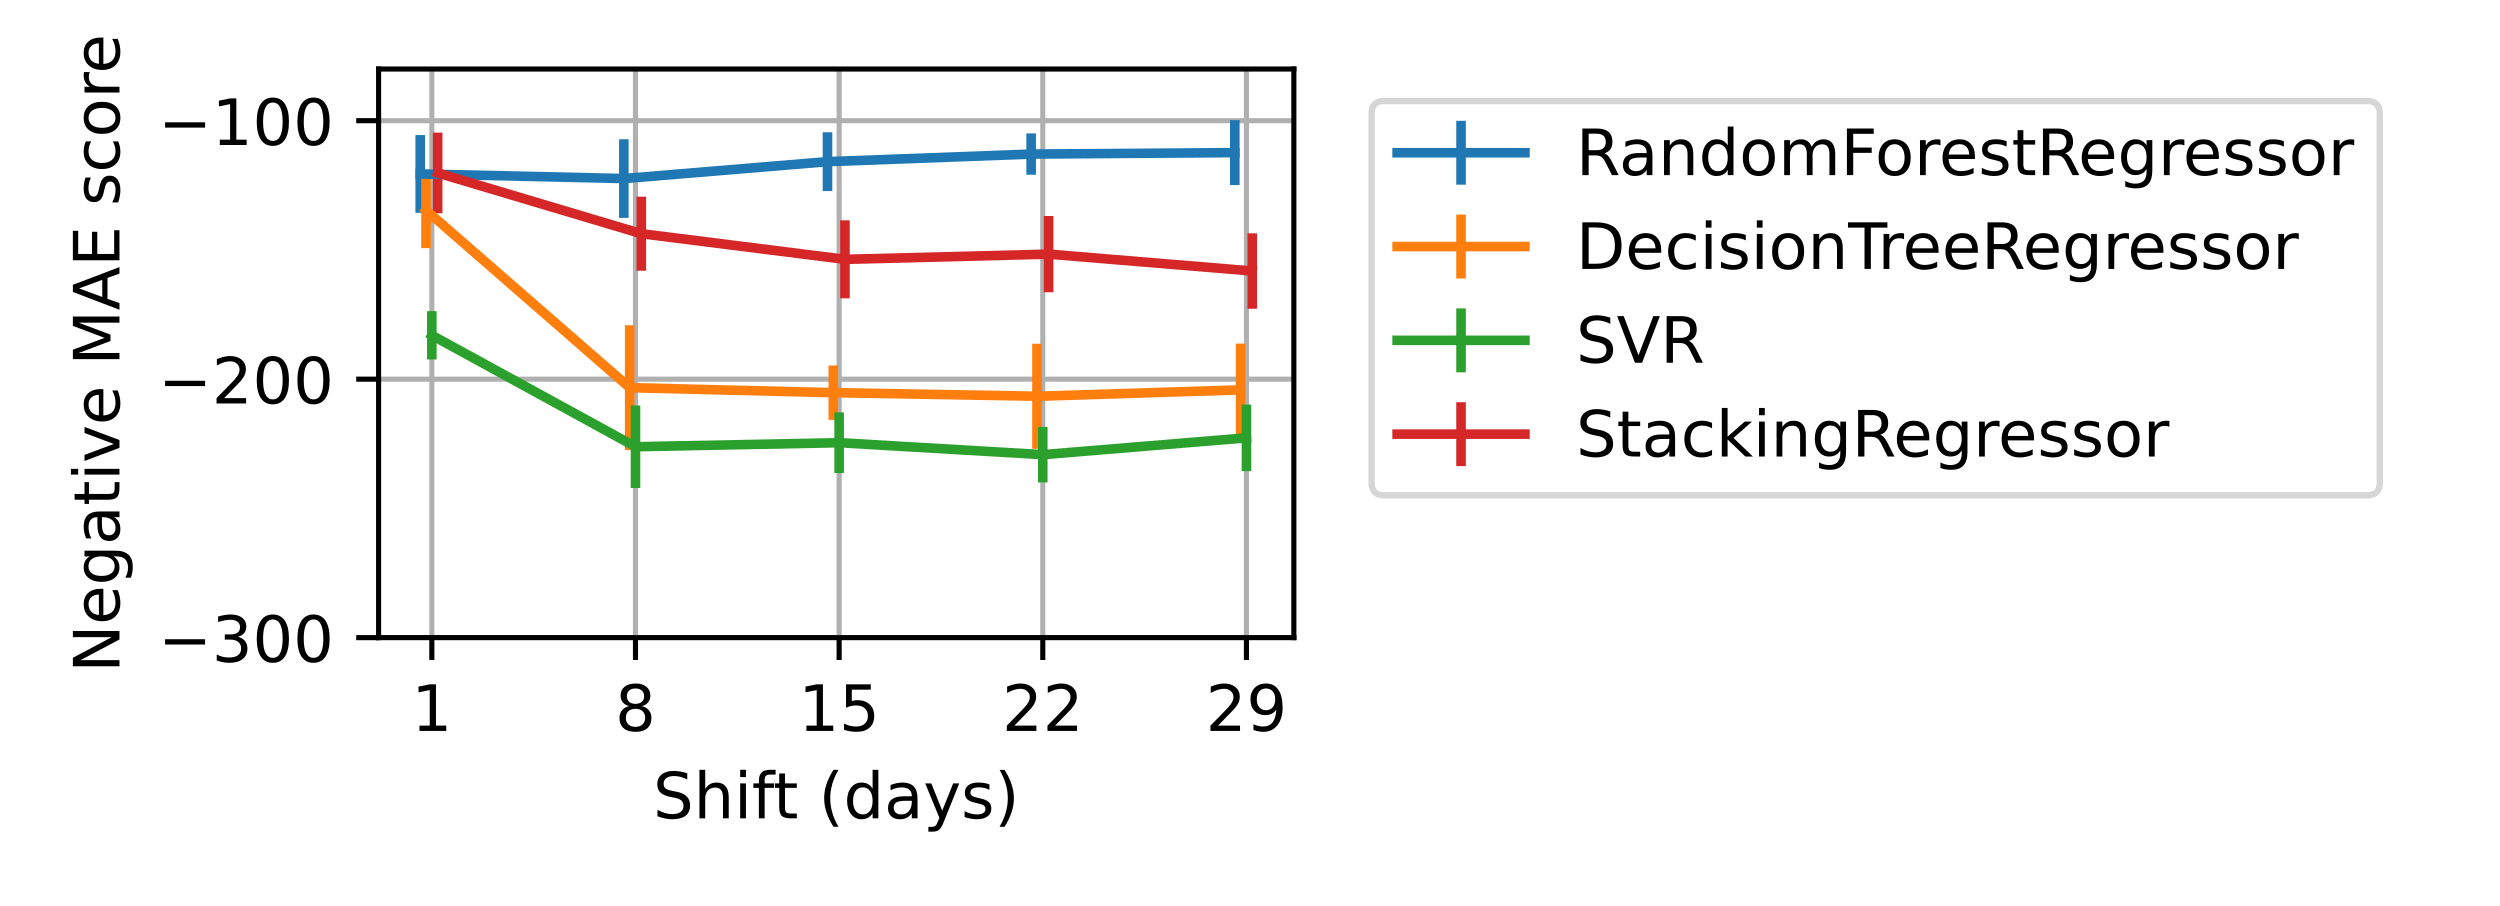
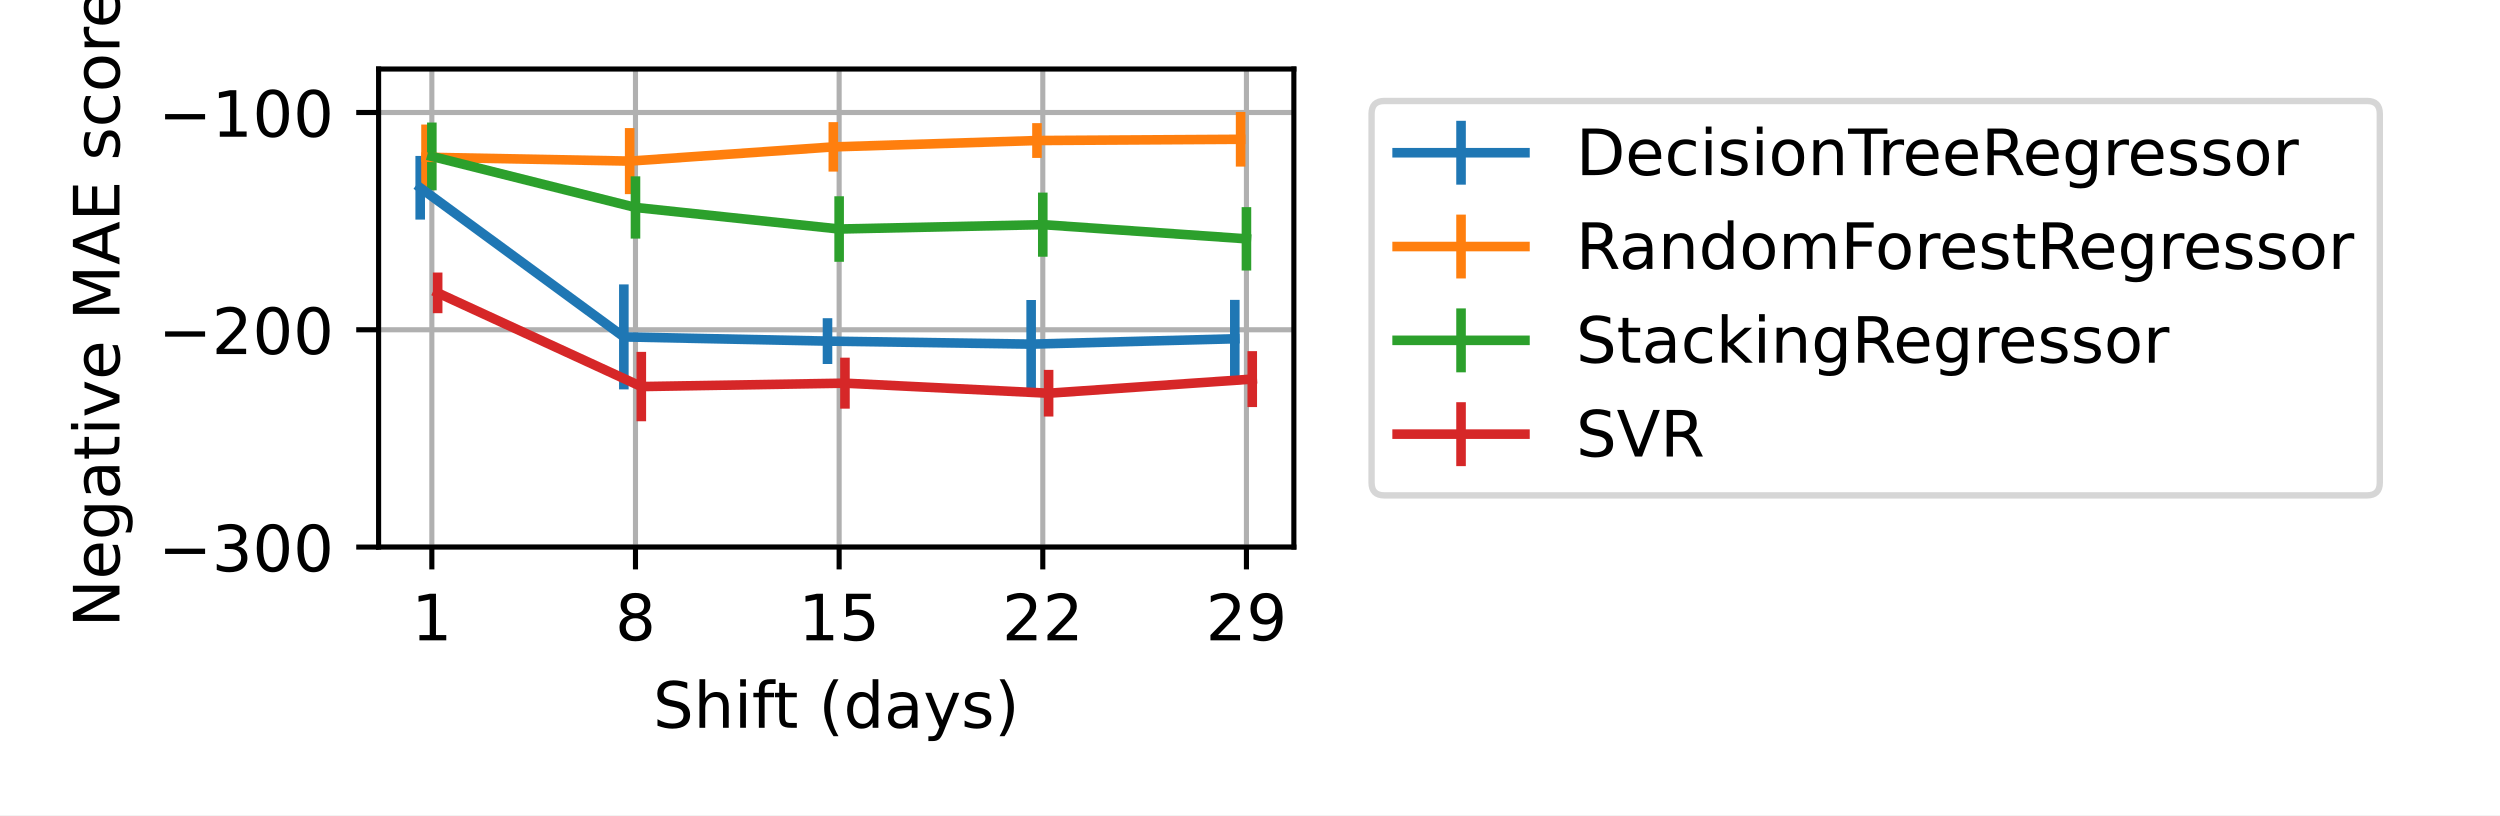
- <svg xmlns="http://www.w3.org/2000/svg" xmlns:xlink="http://www.w3.org/1999/xlink" height="141.732pt" version="1.1" viewBox="0 0 391.181 141.732" width="391.181pt">
+ <svg xmlns="http://www.w3.org/2000/svg" xmlns:xlink="http://www.w3.org/1999/xlink" height="127.559pt" version="1.1" viewBox="0 0 391.181 127.559" width="391.181pt">
  <defs>
    <style type="text/css">*{stroke-linecap:butt;stroke-linejoin:round;}</style>
  </defs>
  <g id="figure_1">
    <g id="patch_1">
-       <path d="M 0 141.732  L 391.181 141.732  L 391.181 0  L 0 0  z " style="fill:#ffffff;" />
+       <path d="M 0 127.559  L 391.181 127.559  L 391.181 0  L 0 0  z " style="fill:#ffffff;" />
    </g>
    <g id="axes_1">
      <g id="patch_2">
-         <path d="M 59.24 99.772  L 202.453 99.772  L 202.453 10.8  L 59.24 10.8  z " style="fill:#ffffff;" />
+         <path d="M 59.24 85.599  L 202.453 85.599  L 202.453 10.8  L 59.24 10.8  z " style="fill:#ffffff;" />
      </g>
      <g id="matplotlib.axis_1">
        <g id="xtick_1">
          <g id="line2d_1">
-             <path clip-path="url(#p19b1b85a6e)" d="M 67.571 99.772  L 67.571 10.8  " style="fill:none;stroke:#b0b0b0;stroke-linecap:square;stroke-width:0.8;" />
+             <path clip-path="url(#p4f539bb1f6)" d="M 67.571 85.599  L 67.571 10.8  " style="fill:none;stroke:#b0b0b0;stroke-linecap:square;stroke-width:0.8;" />
          </g>
          <g id="line2d_2">
            <defs>
-               <path d="M 0 0  L 0 3.5  " id="mcca32035dd" style="stroke:#000000;stroke-width:0.8;" />
-             </defs>
-             <g>
-               <use style="stroke:#000000;stroke-width:0.8;" x="67.571" xlink:href="#mcca32035dd" y="99.772" />
+               <path d="M 0 0  L 0 3.5  " id="m65df63e948" style="stroke:#000000;stroke-width:0.8;" />
+             </defs>
+             <g>
+               <use style="stroke:#000000;stroke-width:0.8;" x="67.571" xlink:href="#m65df63e948" y="85.599" />
            </g>
          </g>
          <g id="text_1">
-             <g transform="translate(64.38931 114.3707)scale(0.1 -0.1)">
+             <g transform="translate(64.38931 100.1975)scale(0.1 -0.1)">
              <defs>
                <path d="M 794 531  L 1825 531  L 1825 4091  L 703 3866  L 703 4441  L 1819 4666  L 2450 4666  L 2450 531  L 3481 531  L 3481 0  L 794 0  L 794 531  z " id="DejaVuSans-31" transform="scale(0.015625)" />
              </defs>
              <use xlink:href="#DejaVuSans-31" />
            </g>
          </g>
        </g>
        <g id="xtick_2">
          <g id="line2d_3">
-             <path clip-path="url(#p19b1b85a6e)" d="M 99.436 99.772  L 99.436 10.8  " style="fill:none;stroke:#b0b0b0;stroke-linecap:square;stroke-width:0.8;" />
+             <path clip-path="url(#p4f539bb1f6)" d="M 99.436 85.599  L 99.436 10.8  " style="fill:none;stroke:#b0b0b0;stroke-linecap:square;stroke-width:0.8;" />
          </g>
          <g id="line2d_4">
            <g>
-               <use style="stroke:#000000;stroke-width:0.8;" x="99.436" xlink:href="#mcca32035dd" y="99.772" />
+               <use style="stroke:#000000;stroke-width:0.8;" x="99.436" xlink:href="#m65df63e948" y="85.599" />
            </g>
          </g>
          <g id="text_2">
-             <g transform="translate(96.25485 114.3707)scale(0.1 -0.1)">
+             <g transform="translate(96.25485 100.1975)scale(0.1 -0.1)">
              <defs>
                <path d="M 2034 2216  Q 1584 2216 1326 1975  Q 1069 1734 1069 1313  Q 1069 891 1326 650  Q 1584 409 2034 409  Q 2484 409 2743 651  Q 3003 894 3003 1313  Q 3003 1734 2745 1975  Q 2488 2216 2034 2216  z M 1403 2484  Q 997 2584 770 2862  Q 544 3141 544 3541  Q 544 4100 942 4425  Q 1341 4750 2034 4750  Q 2731 4750 3128 4425  Q 3525 4100 3525 3541  Q 3525 3141 3298 2862  Q 3072 2584 2669 2484  Q 3125 2378 3379 2068  Q 3634 1759 3634 1313  Q 3634 634 3220 271  Q 2806 -91 2034 -91  Q 1263 -91 848 271  Q 434 634 434 1313  Q 434 1759 690 2068  Q 947 2378 1403 2484  z M 1172 3481  Q 1172 3119 1398 2916  Q 1625 2713 2034 2713  Q 2441 2713 2670 2916  Q 2900 3119 2900 3481  Q 2900 3844 2670 4047  Q 2441 4250 2034 4250  Q 1625 4250 1398 4047  Q 1172 3844 1172 3481  z " id="DejaVuSans-38" transform="scale(0.015625)" />
              </defs>
              <use xlink:href="#DejaVuSans-38" />
            </g>
          </g>
        </g>
        <g id="xtick_3">
          <g id="line2d_5">
-             <path clip-path="url(#p19b1b85a6e)" d="M 131.302 99.772  L 131.302 10.8  " style="fill:none;stroke:#b0b0b0;stroke-linecap:square;stroke-width:0.8;" />
+             <path clip-path="url(#p4f539bb1f6)" d="M 131.302 85.599  L 131.302 10.8  " style="fill:none;stroke:#b0b0b0;stroke-linecap:square;stroke-width:0.8;" />
          </g>
          <g id="line2d_6">
            <g>
-               <use style="stroke:#000000;stroke-width:0.8;" x="131.302" xlink:href="#mcca32035dd" y="99.772" />
+               <use style="stroke:#000000;stroke-width:0.8;" x="131.302" xlink:href="#m65df63e948" y="85.599" />
            </g>
          </g>
          <g id="text_3">
-             <g transform="translate(124.9391 114.3707)scale(0.1 -0.1)">
+             <g transform="translate(124.9391 100.1975)scale(0.1 -0.1)">
              <defs>
                <path d="M 691 4666  L 3169 4666  L 3169 4134  L 1269 4134  L 1269 2991  Q 1406 3038 1543 3061  Q 1681 3084 1819 3084  Q 2600 3084 3056 2656  Q 3513 2228 3513 1497  Q 3513 744 3044 326  Q 2575 -91 1722 -91  Q 1428 -91 1123 -41  Q 819 9 494 109  L 494 744  Q 775 591 1075 516  Q 1375 441 1709 441  Q 2250 441 2565 725  Q 2881 1009 2881 1497  Q 2881 1984 2565 2268  Q 2250 2553 1709 2553  Q 1456 2553 1204 2497  Q 953 2441 691 2322  L 691 4666  z " id="DejaVuSans-35" transform="scale(0.015625)" />
              </defs>
              <use xlink:href="#DejaVuSans-31" />
              <use x="63.623" xlink:href="#DejaVuSans-35" />
            </g>
          </g>
        </g>
        <g id="xtick_4">
          <g id="line2d_7">
-             <path clip-path="url(#p19b1b85a6e)" d="M 163.167 99.772  L 163.167 10.8  " style="fill:none;stroke:#b0b0b0;stroke-linecap:square;stroke-width:0.8;" />
+             <path clip-path="url(#p4f539bb1f6)" d="M 163.167 85.599  L 163.167 10.8  " style="fill:none;stroke:#b0b0b0;stroke-linecap:square;stroke-width:0.8;" />
          </g>
          <g id="line2d_8">
            <g>
-               <use style="stroke:#000000;stroke-width:0.8;" x="163.167" xlink:href="#mcca32035dd" y="99.772" />
+               <use style="stroke:#000000;stroke-width:0.8;" x="163.167" xlink:href="#m65df63e948" y="85.599" />
            </g>
          </g>
          <g id="text_4">
-             <g transform="translate(156.8047 114.3707)scale(0.1 -0.1)">
+             <g transform="translate(156.8047 100.1975)scale(0.1 -0.1)">
              <defs>
                <path d="M 1228 531  L 3431 531  L 3431 0  L 469 0  L 469 531  Q 828 903 1448 1529  Q 2069 2156 2228 2338  Q 2531 2678 2651 2914  Q 2772 3150 2772 3378  Q 2772 3750 2511 3984  Q 2250 4219 1831 4219  Q 1534 4219 1204 4116  Q 875 4013 500 3803  L 500 4441  Q 881 4594 1212 4672  Q 1544 4750 1819 4750  Q 2544 4750 2975 4387  Q 3406 4025 3406 3419  Q 3406 3131 3298 2873  Q 3191 2616 2906 2266  Q 2828 2175 2409 1742  Q 1991 1309 1228 531  z " id="DejaVuSans-32" transform="scale(0.015625)" />
              </defs>
              <use xlink:href="#DejaVuSans-32" />
              <use x="63.623" xlink:href="#DejaVuSans-32" />
            </g>
          </g>
        </g>
        <g id="xtick_5">
          <g id="line2d_9">
-             <path clip-path="url(#p19b1b85a6e)" d="M 195.033 99.772  L 195.033 10.8  " style="fill:none;stroke:#b0b0b0;stroke-linecap:square;stroke-width:0.8;" />
+             <path clip-path="url(#p4f539bb1f6)" d="M 195.033 85.599  L 195.033 10.8  " style="fill:none;stroke:#b0b0b0;stroke-linecap:square;stroke-width:0.8;" />
          </g>
          <g id="line2d_10">
            <g>
-               <use style="stroke:#000000;stroke-width:0.8;" x="195.033" xlink:href="#mcca32035dd" y="99.772" />
+               <use style="stroke:#000000;stroke-width:0.8;" x="195.033" xlink:href="#m65df63e948" y="85.599" />
            </g>
          </g>
          <g id="text_5">
-             <g transform="translate(188.6702 114.3707)scale(0.1 -0.1)">
+             <g transform="translate(188.6702 100.1975)scale(0.1 -0.1)">
              <defs>
                <path d="M 703 97  L 703 672  Q 941 559 1184 500  Q 1428 441 1663 441  Q 2288 441 2617 861  Q 2947 1281 2994 2138  Q 2813 1869 2534 1725  Q 2256 1581 1919 1581  Q 1219 1581 811 2004  Q 403 2428 403 3163  Q 403 3881 828 4315  Q 1253 4750 1959 4750  Q 2769 4750 3195 4129  Q 3622 3509 3622 2328  Q 3622 1225 3098 567  Q 2575 -91 1691 -91  Q 1453 -91 1209 -44  Q 966 3 703 97  z M 1959 2075  Q 2384 2075 2632 2365  Q 2881 2656 2881 3163  Q 2881 3666 2632 3958  Q 2384 4250 1959 4250  Q 1534 4250 1286 3958  Q 1038 3666 1038 3163  Q 1038 2656 1286 2365  Q 1534 2075 1959 2075  z " id="DejaVuSans-39" transform="scale(0.015625)" />
              </defs>
              <use xlink:href="#DejaVuSans-32" />
              <use x="63.623" xlink:href="#DejaVuSans-39" />
            </g>
          </g>
        </g>
        <g id="text_6">
-           <g transform="translate(102.1886 128.0488)scale(0.1 -0.1)">
+           <g transform="translate(102.1886 113.8756)scale(0.1 -0.1)">
            <defs>
              <path d="M 3425 4513  L 3425 3897  Q 3066 4069 2747 4153  Q 2428 4238 2131 4238  Q 1616 4238 1336 4038  Q 1056 3838 1056 3469  Q 1056 3159 1242 3001  Q 1428 2844 1947 2747  L 2328 2669  Q 3034 2534 3370 2195  Q 3706 1856 3706 1288  Q 3706 609 3251 259  Q 2797 -91 1919 -91  Q 1588 -91 1214 -16  Q 841 59 441 206  L 441 856  Q 825 641 1194 531  Q 1563 422 1919 422  Q 2459 422 2753 634  Q 3047 847 3047 1241  Q 3047 1584 2836 1778  Q 2625 1972 2144 2069  L 1759 2144  Q 1053 2284 737 2584  Q 422 2884 422 3419  Q 422 4038 858 4394  Q 1294 4750 2059 4750  Q 2388 4750 2728 4690  Q 3069 4631 3425 4513  z " id="DejaVuSans-53" transform="scale(0.015625)" />
              <path d="M 3513 2113  L 3513 0  L 2938 0  L 2938 2094  Q 2938 2591 2744 2837  Q 2550 3084 2163 3084  Q 1697 3084 1428 2787  Q 1159 2491 1159 1978  L 1159 0  L 581 0  L 581 4863  L 1159 4863  L 1159 2956  Q 1366 3272 1645 3428  Q 1925 3584 2291 3584  Q 2894 3584 3203 3211  Q 3513 2838 3513 2113  z " id="DejaVuSans-68" transform="scale(0.015625)" />
              <path d="M 603 3500  L 1178 3500  L 1178 0  L 603 0  L 603 3500  z M 603 4863  L 1178 4863  L 1178 4134  L 603 4134  L 603 4863  z " id="DejaVuSans-69" transform="scale(0.015625)" />
              <path d="M 2375 4863  L 2375 4384  L 1825 4384  Q 1516 4384 1395 4259  Q 1275 4134 1275 3809  L 1275 3500  L 2222 3500  L 2222 3053  L 1275 3053  L 1275 0  L 697 0  L 697 3053  L 147 3053  L 147 3500  L 697 3500  L 697 3744  Q 697 4328 969 4595  Q 1241 4863 1831 4863  L 2375 4863  z " id="DejaVuSans-66" transform="scale(0.015625)" />
              <path d="M 1172 4494  L 1172 3500  L 2356 3500  L 2356 3053  L 1172 3053  L 1172 1153  Q 1172 725 1289 603  Q 1406 481 1766 481  L 2356 481  L 2356 0  L 1766 0  Q 1100 0 847 248  Q 594 497 594 1153  L 594 3053  L 172 3053  L 172 3500  L 594 3500  L 594 4494  L 1172 4494  z " id="DejaVuSans-74" transform="scale(0.015625)" />
              <path id="DejaVuSans-20" transform="scale(0.015625)" />
              <path d="M 1984 4856  Q 1566 4138 1362 3434  Q 1159 2731 1159 2009  Q 1159 1288 1364 580  Q 1569 -128 1984 -844  L 1484 -844  Q 1016 -109 783 600  Q 550 1309 550 2009  Q 550 2706 781 3412  Q 1013 4119 1484 4856  L 1984 4856  z " id="DejaVuSans-28" transform="scale(0.015625)" />
              <path d="M 2906 2969  L 2906 4863  L 3481 4863  L 3481 0  L 2906 0  L 2906 525  Q 2725 213 2448 61  Q 2172 -91 1784 -91  Q 1150 -91 751 415  Q 353 922 353 1747  Q 353 2572 751 3078  Q 1150 3584 1784 3584  Q 2172 3584 2448 3432  Q 2725 3281 2906 2969  z M 947 1747  Q 947 1113 1208 752  Q 1469 391 1925 391  Q 2381 391 2643 752  Q 2906 1113 2906 1747  Q 2906 2381 2643 2742  Q 2381 3103 1925 3103  Q 1469 3103 1208 2742  Q 947 2381 947 1747  z " id="DejaVuSans-64" transform="scale(0.015625)" />
              <path d="M 2194 1759  Q 1497 1759 1228 1600  Q 959 1441 959 1056  Q 959 750 1161 570  Q 1363 391 1709 391  Q 2188 391 2477 730  Q 2766 1069 2766 1631  L 2766 1759  L 2194 1759  z M 3341 1997  L 3341 0  L 2766 0  L 2766 531  Q 2569 213 2275 61  Q 1981 -91 1556 -91  Q 1019 -91 701 211  Q 384 513 384 1019  Q 384 1609 779 1909  Q 1175 2209 1959 2209  L 2766 2209  L 2766 2266  Q 2766 2663 2505 2880  Q 2244 3097 1772 3097  Q 1472 3097 1187 3025  Q 903 2953 641 2809  L 641 3341  Q 956 3463 1253 3523  Q 1550 3584 1831 3584  Q 2591 3584 2966 3190  Q 3341 2797 3341 1997  z " id="DejaVuSans-61" transform="scale(0.015625)" />
              <path d="M 2059 -325  Q 1816 -950 1584 -1140  Q 1353 -1331 966 -1331  L 506 -1331  L 506 -850  L 844 -850  Q 1081 -850 1212 -737  Q 1344 -625 1503 -206  L 1606 56  L 191 3500  L 800 3500  L 1894 763  L 2988 3500  L 3597 3500  L 2059 -325  z " id="DejaVuSans-79" transform="scale(0.015625)" />
              <path d="M 2834 3397  L 2834 2853  Q 2591 2978 2328 3040  Q 2066 3103 1784 3103  Q 1356 3103 1142 2972  Q 928 2841 928 2578  Q 928 2378 1081 2264  Q 1234 2150 1697 2047  L 1894 2003  Q 2506 1872 2764 1633  Q 3022 1394 3022 966  Q 3022 478 2636 193  Q 2250 -91 1575 -91  Q 1294 -91 989 -36  Q 684 19 347 128  L 347 722  Q 666 556 975 473  Q 1284 391 1588 391  Q 1994 391 2212 530  Q 2431 669 2431 922  Q 2431 1156 2273 1281  Q 2116 1406 1581 1522  L 1381 1569  Q 847 1681 609 1914  Q 372 2147 372 2553  Q 372 3047 722 3315  Q 1072 3584 1716 3584  Q 2034 3584 2315 3537  Q 2597 3491 2834 3397  z " id="DejaVuSans-73" transform="scale(0.015625)" />
              <path d="M 513 4856  L 1013 4856  Q 1481 4119 1714 3412  Q 1947 2706 1947 2009  Q 1947 1309 1714 600  Q 1481 -109 1013 -844  L 513 -844  Q 928 -128 1133 580  Q 1338 1288 1338 2009  Q 1338 2731 1133 3434  Q 928 4138 513 4856  z " id="DejaVuSans-29" transform="scale(0.015625)" />
            </defs>
            <use xlink:href="#DejaVuSans-53" />
            <use x="63.477" xlink:href="#DejaVuSans-68" />
            <use x="126.855" xlink:href="#DejaVuSans-69" />
            <use x="154.639" xlink:href="#DejaVuSans-66" />
            <use x="188.094" xlink:href="#DejaVuSans-74" />
            <use x="227.303" xlink:href="#DejaVuSans-20" />
            <use x="259.09" xlink:href="#DejaVuSans-28" />
            <use x="298.104" xlink:href="#DejaVuSans-64" />
            <use x="361.58" xlink:href="#DejaVuSans-61" />
            <use x="422.859" xlink:href="#DejaVuSans-79" />
            <use x="482.039" xlink:href="#DejaVuSans-73" />
            <use x="534.139" xlink:href="#DejaVuSans-29" />
          </g>
        </g>
      </g>
      <g id="matplotlib.axis_2">
        <g id="ytick_1">
          <g id="line2d_11">
-             <path clip-path="url(#p19b1b85a6e)" d="M 59.24 99.772  L 202.453 99.772  " style="fill:none;stroke:#b0b0b0;stroke-linecap:square;stroke-width:0.8;" />
+             <path clip-path="url(#p4f539bb1f6)" d="M 59.24 85.599  L 202.453 85.599  " style="fill:none;stroke:#b0b0b0;stroke-linecap:square;stroke-width:0.8;" />
          </g>
          <g id="line2d_12">
            <defs>
-               <path d="M 0 0  L -3.5 0  " id="me8e43b6a7f" style="stroke:#000000;stroke-width:0.8;" />
-             </defs>
-             <g>
-               <use style="stroke:#000000;stroke-width:0.8;" x="59.24" xlink:href="#me8e43b6a7f" y="99.772" />
+               <path d="M 0 0  L -3.5 0  " id="m5fb6d2fb09" style="stroke:#000000;stroke-width:0.8;" />
+             </defs>
+             <g>
+               <use style="stroke:#000000;stroke-width:0.8;" x="59.24" xlink:href="#m5fb6d2fb09" y="85.599" />
            </g>
          </g>
          <g id="text_7">
-             <g transform="translate(24.77281 103.5715)scale(0.1 -0.1)">
+             <g transform="translate(24.77281 89.39827)scale(0.1 -0.1)">
              <defs>
                <path d="M 678 2272  L 4684 2272  L 4684 1741  L 678 1741  L 678 2272  z " id="DejaVuSans-2212" transform="scale(0.015625)" />
                <path d="M 2597 2516  Q 3050 2419 3304 2112  Q 3559 1806 3559 1356  Q 3559 666 3084 287  Q 2609 -91 1734 -91  Q 1441 -91 1130 -33  Q 819 25 488 141  L 488 750  Q 750 597 1062 519  Q 1375 441 1716 441  Q 2309 441 2620 675  Q 2931 909 2931 1356  Q 2931 1769 2642 2001  Q 2353 2234 1838 2234  L 1294 2234  L 1294 2753  L 1863 2753  Q 2328 2753 2575 2939  Q 2822 3125 2822 3475  Q 2822 3834 2567 4026  Q 2313 4219 1838 4219  Q 1578 4219 1281 4162  Q 984 4106 628 3988  L 628 4550  Q 988 4650 1302 4700  Q 1616 4750 1894 4750  Q 2613 4750 3031 4423  Q 3450 4097 3450 3541  Q 3450 3153 3228 2886  Q 3006 2619 2597 2516  z " id="DejaVuSans-33" transform="scale(0.015625)" />
                <path d="M 2034 4250  Q 1547 4250 1301 3770  Q 1056 3291 1056 2328  Q 1056 1369 1301 889  Q 1547 409 2034 409  Q 2525 409 2770 889  Q 3016 1369 3016 2328  Q 3016 3291 2770 3770  Q 2525 4250 2034 4250  z M 2034 4750  Q 2819 4750 3233 4129  Q 3647 3509 3647 2328  Q 3647 1150 3233 529  Q 2819 -91 2034 -91  Q 1250 -91 836 529  Q 422 1150 422 2328  Q 422 3509 836 4129  Q 1250 4750 2034 4750  z " id="DejaVuSans-30" transform="scale(0.015625)" />
              </defs>
              <use xlink:href="#DejaVuSans-2212" />
              <use x="83.789" xlink:href="#DejaVuSans-33" />
              <use x="147.412" xlink:href="#DejaVuSans-30" />
              <use x="211.035" xlink:href="#DejaVuSans-30" />
            </g>
          </g>
        </g>
        <g id="ytick_2">
          <g id="line2d_13">
-             <path clip-path="url(#p19b1b85a6e)" d="M 59.24 59.33  L 202.453 59.33  " style="fill:none;stroke:#b0b0b0;stroke-linecap:square;stroke-width:0.8;" />
+             <path clip-path="url(#p4f539bb1f6)" d="M 59.24 51.599  L 202.453 51.599  " style="fill:none;stroke:#b0b0b0;stroke-linecap:square;stroke-width:0.8;" />
          </g>
          <g id="line2d_14">
            <g>
-               <use style="stroke:#000000;stroke-width:0.8;" x="59.24" xlink:href="#me8e43b6a7f" y="59.33" />
+               <use style="stroke:#000000;stroke-width:0.8;" x="59.24" xlink:href="#m5fb6d2fb09" y="51.599" />
            </g>
          </g>
          <g id="text_8">
-             <g transform="translate(24.77281 63.12956)scale(0.1 -0.1)">
+             <g transform="translate(24.77281 55.3987)scale(0.1 -0.1)">
              <use xlink:href="#DejaVuSans-2212" />
              <use x="83.789" xlink:href="#DejaVuSans-32" />
              <use x="147.412" xlink:href="#DejaVuSans-30" />
              <use x="211.035" xlink:href="#DejaVuSans-30" />
            </g>
          </g>
        </g>
        <g id="ytick_3">
          <g id="line2d_15">
-             <path clip-path="url(#p19b1b85a6e)" d="M 59.24 18.888  L 202.453 18.888  " style="fill:none;stroke:#b0b0b0;stroke-linecap:square;stroke-width:0.8;" />
+             <path clip-path="url(#p4f539bb1f6)" d="M 59.24 17.6  L 202.453 17.6  " style="fill:none;stroke:#b0b0b0;stroke-linecap:square;stroke-width:0.8;" />
          </g>
          <g id="line2d_16">
            <g>
-               <use style="stroke:#000000;stroke-width:0.8;" x="59.24" xlink:href="#me8e43b6a7f" y="18.888" />
+               <use style="stroke:#000000;stroke-width:0.8;" x="59.24" xlink:href="#m5fb6d2fb09" y="17.6" />
            </g>
          </g>
          <g id="text_9">
-             <g transform="translate(24.77281 22.68761)scale(0.1 -0.1)">
+             <g transform="translate(24.77281 21.39913)scale(0.1 -0.1)">
              <use xlink:href="#DejaVuSans-2212" />
              <use x="83.789" xlink:href="#DejaVuSans-31" />
              <use x="147.412" xlink:href="#DejaVuSans-30" />
              <use x="211.035" xlink:href="#DejaVuSans-30" />
            </g>
          </g>
        </g>
        <g id="text_10">
-           <g transform="translate(18.69312 105.2315)rotate(-90)scale(0.1 -0.1)">
+           <g transform="translate(18.69312 98.14484)rotate(-90)scale(0.1 -0.1)">
            <defs>
              <path d="M 628 4666  L 1478 4666  L 3547 763  L 3547 4666  L 4159 4666  L 4159 0  L 3309 0  L 1241 3903  L 1241 0  L 628 0  L 628 4666  z " id="DejaVuSans-4e" transform="scale(0.015625)" />
              <path d="M 3597 1894  L 3597 1613  L 953 1613  Q 991 1019 1311 708  Q 1631 397 2203 397  Q 2534 397 2845 478  Q 3156 559 3463 722  L 3463 178  Q 3153 47 2828 -22  Q 2503 -91 2169 -91  Q 1331 -91 842 396  Q 353 884 353 1716  Q 353 2575 817 3079  Q 1281 3584 2069 3584  Q 2775 3584 3186 3129  Q 3597 2675 3597 1894  z M 3022 2063  Q 3016 2534 2758 2815  Q 2500 3097 2075 3097  Q 1594 3097 1305 2825  Q 1016 2553 972 2059  L 3022 2063  z " id="DejaVuSans-65" transform="scale(0.015625)" />
              <path d="M 2906 1791  Q 2906 2416 2648 2759  Q 2391 3103 1925 3103  Q 1463 3103 1205 2759  Q 947 2416 947 1791  Q 947 1169 1205 825  Q 1463 481 1925 481  Q 2391 481 2648 825  Q 2906 1169 2906 1791  z M 3481 434  Q 3481 -459 3084 -895  Q 2688 -1331 1869 -1331  Q 1566 -1331 1297 -1286  Q 1028 -1241 775 -1147  L 775 -588  Q 1028 -725 1275 -790  Q 1522 -856 1778 -856  Q 2344 -856 2625 -561  Q 2906 -266 2906 331  L 2906 616  Q 2728 306 2450 153  Q 2172 0 1784 0  Q 1141 0 747 490  Q 353 981 353 1791  Q 353 2603 747 3093  Q 1141 3584 1784 3584  Q 2172 3584 2450 3431  Q 2728 3278 2906 2969  L 2906 3500  L 3481 3500  L 3481 434  z " id="DejaVuSans-67" transform="scale(0.015625)" />
              <path d="M 191 3500  L 800 3500  L 1894 563  L 2988 3500  L 3597 3500  L 2284 0  L 1503 0  L 191 3500  z " id="DejaVuSans-76" transform="scale(0.015625)" />
              <path d="M 628 4666  L 1569 4666  L 2759 1491  L 3956 4666  L 4897 4666  L 4897 0  L 4281 0  L 4281 4097  L 3078 897  L 2444 897  L 1241 4097  L 1241 0  L 628 0  L 628 4666  z " id="DejaVuSans-4d" transform="scale(0.015625)" />
              <path d="M 2188 4044  L 1331 1722  L 3047 1722  L 2188 4044  z M 1831 4666  L 2547 4666  L 4325 0  L 3669 0  L 3244 1197  L 1141 1197  L 716 0  L 50 0  L 1831 4666  z " id="DejaVuSans-41" transform="scale(0.015625)" />
              <path d="M 628 4666  L 3578 4666  L 3578 4134  L 1259 4134  L 1259 2753  L 3481 2753  L 3481 2222  L 1259 2222  L 1259 531  L 3634 531  L 3634 0  L 628 0  L 628 4666  z " id="DejaVuSans-45" transform="scale(0.015625)" />
              <path d="M 3122 3366  L 3122 2828  Q 2878 2963 2633 3030  Q 2388 3097 2138 3097  Q 1578 3097 1268 2742  Q 959 2388 959 1747  Q 959 1106 1268 751  Q 1578 397 2138 397  Q 2388 397 2633 464  Q 2878 531 3122 666  L 3122 134  Q 2881 22 2623 -34  Q 2366 -91 2075 -91  Q 1284 -91 818 406  Q 353 903 353 1747  Q 353 2603 823 3093  Q 1294 3584 2113 3584  Q 2378 3584 2631 3529  Q 2884 3475 3122 3366  z " id="DejaVuSans-63" transform="scale(0.015625)" />
              <path d="M 1959 3097  Q 1497 3097 1228 2736  Q 959 2375 959 1747  Q 959 1119 1226 758  Q 1494 397 1959 397  Q 2419 397 2687 759  Q 2956 1122 2956 1747  Q 2956 2369 2687 2733  Q 2419 3097 1959 3097  z M 1959 3584  Q 2709 3584 3137 3096  Q 3566 2609 3566 1747  Q 3566 888 3137 398  Q 2709 -91 1959 -91  Q 1206 -91 779 398  Q 353 888 353 1747  Q 353 2609 779 3096  Q 1206 3584 1959 3584  z " id="DejaVuSans-6f" transform="scale(0.015625)" />
              <path d="M 2631 2963  Q 2534 3019 2420 3045  Q 2306 3072 2169 3072  Q 1681 3072 1420 2755  Q 1159 2438 1159 1844  L 1159 0  L 581 0  L 581 3500  L 1159 3500  L 1159 2956  Q 1341 3275 1631 3429  Q 1922 3584 2338 3584  Q 2397 3584 2469 3576  Q 2541 3569 2628 3553  L 2631 2963  z " id="DejaVuSans-72" transform="scale(0.015625)" />
            </defs>
            <use xlink:href="#DejaVuSans-4e" />
            <use x="74.805" xlink:href="#DejaVuSans-65" />
            <use x="136.328" xlink:href="#DejaVuSans-67" />
            <use x="199.805" xlink:href="#DejaVuSans-61" />
            <use x="261.084" xlink:href="#DejaVuSans-74" />
            <use x="300.293" xlink:href="#DejaVuSans-69" />
            <use x="328.076" xlink:href="#DejaVuSans-76" />
            <use x="387.256" xlink:href="#DejaVuSans-65" />
            <use x="448.779" xlink:href="#DejaVuSans-20" />
            <use x="480.566" xlink:href="#DejaVuSans-4d" />
            <use x="566.846" xlink:href="#DejaVuSans-41" />
            <use x="635.254" xlink:href="#DejaVuSans-45" />
            <use x="698.438" xlink:href="#DejaVuSans-20" />
            <use x="730.225" xlink:href="#DejaVuSans-73" />
            <use x="782.324" xlink:href="#DejaVuSans-63" />
            <use x="837.305" xlink:href="#DejaVuSans-6f" />
            <use x="898.486" xlink:href="#DejaVuSans-72" />
            <use x="937.35" xlink:href="#DejaVuSans-65" />
          </g>
        </g>
      </g>
      <g id="LineCollection_1">
-         <path clip-path="url(#p19b1b85a6e)" d="M 65.75 33.299  L 65.75 21.132  " style="fill:none;stroke:#1f77b4;stroke-width:1.5;" />
-         <path clip-path="url(#p19b1b85a6e)" d="M 97.615 34.091  L 97.615 21.791  " style="fill:none;stroke:#1f77b4;stroke-width:1.5;" />
-         <path clip-path="url(#p19b1b85a6e)" d="M 129.481 29.897  L 129.481 20.691  " style="fill:none;stroke:#1f77b4;stroke-width:1.5;" />
-         <path clip-path="url(#p19b1b85a6e)" d="M 161.346 27.346  L 161.346 20.872  " style="fill:none;stroke:#1f77b4;stroke-width:1.5;" />
-         <path clip-path="url(#p19b1b85a6e)" d="M 193.212 28.958  L 193.212 18.8  " style="fill:none;stroke:#1f77b4;stroke-width:1.5;" />
+         <path clip-path="url(#p4f539bb1f6)" d="M 65.75 34.36  L 65.75 24.398  " style="fill:none;stroke:#1f77b4;stroke-width:1.5;" />
+         <path clip-path="url(#p4f539bb1f6)" d="M 97.615 60.931  L 97.615 44.505  " style="fill:none;stroke:#1f77b4;stroke-width:1.5;" />
+         <path clip-path="url(#p4f539bb1f6)" d="M 129.481 56.953  L 129.481 49.794  " style="fill:none;stroke:#1f77b4;stroke-width:1.5;" />
+         <path clip-path="url(#p4f539bb1f6)" d="M 161.346 60.756  L 161.346 46.937  " style="fill:none;stroke:#1f77b4;stroke-width:1.5;" />
+         <path clip-path="url(#p4f539bb1f6)" d="M 193.212 59.096  L 193.212 46.921  " style="fill:none;stroke:#1f77b4;stroke-width:1.5;" />
      </g>
      <g id="LineCollection_2">
-         <path clip-path="url(#p19b1b85a6e)" d="M 66.66 38.825  L 66.66 26.975  " style="fill:none;stroke:#ff7f0e;stroke-width:1.5;" />
-         <path clip-path="url(#p19b1b85a6e)" d="M 98.526 70.43  L 98.526 50.891  " style="fill:none;stroke:#ff7f0e;stroke-width:1.5;" />
-         <path clip-path="url(#p19b1b85a6e)" d="M 130.391 65.698  L 130.391 57.183  " style="fill:none;stroke:#ff7f0e;stroke-width:1.5;" />
-         <path clip-path="url(#p19b1b85a6e)" d="M 162.257 70.222  L 162.257 53.785  " style="fill:none;stroke:#ff7f0e;stroke-width:1.5;" />
-         <path clip-path="url(#p19b1b85a6e)" d="M 194.122 68.247  L 194.122 53.765  " style="fill:none;stroke:#ff7f0e;stroke-width:1.5;" />
+         <path clip-path="url(#p4f539bb1f6)" d="M 66.66 29.715  L 66.66 19.486  " style="fill:none;stroke:#ff7f0e;stroke-width:1.5;" />
+         <path clip-path="url(#p4f539bb1f6)" d="M 98.526 30.38  L 98.526 20.04  " style="fill:none;stroke:#ff7f0e;stroke-width:1.5;" />
+         <path clip-path="url(#p4f539bb1f6)" d="M 130.391 26.855  L 130.391 19.115  " style="fill:none;stroke:#ff7f0e;stroke-width:1.5;" />
+         <path clip-path="url(#p4f539bb1f6)" d="M 162.257 24.71  L 162.257 19.268  " style="fill:none;stroke:#ff7f0e;stroke-width:1.5;" />
+         <path clip-path="url(#p4f539bb1f6)" d="M 194.122 26.066  L 194.122 17.525  " style="fill:none;stroke:#ff7f0e;stroke-width:1.5;" />
      </g>
      <g id="LineCollection_3">
-         <path clip-path="url(#p19b1b85a6e)" d="M 67.571 56.242  L 67.571 48.68  " style="fill:none;stroke:#2ca02c;stroke-width:1.5;" />
-         <path clip-path="url(#p19b1b85a6e)" d="M 99.436 76.361  L 99.436 63.445  " style="fill:none;stroke:#2ca02c;stroke-width:1.5;" />
-         <path clip-path="url(#p19b1b85a6e)" d="M 131.302 74.014  L 131.302 64.526  " style="fill:none;stroke:#2ca02c;stroke-width:1.5;" />
-         <path clip-path="url(#p19b1b85a6e)" d="M 163.167 75.485  L 163.167 66.799  " style="fill:none;stroke:#2ca02c;stroke-width:1.5;" />
-         <path clip-path="url(#p19b1b85a6e)" d="M 195.033 73.715  L 195.033 63.303  " style="fill:none;stroke:#2ca02c;stroke-width:1.5;" />
+         <path clip-path="url(#p4f539bb1f6)" d="M 67.571 29.778  L 67.571 19.168  " style="fill:none;stroke:#2ca02c;stroke-width:1.5;" />
+         <path clip-path="url(#p4f539bb1f6)" d="M 99.436 37.334  L 99.436 27.592  " style="fill:none;stroke:#2ca02c;stroke-width:1.5;" />
+         <path clip-path="url(#p4f539bb1f6)" d="M 131.302 40.965  L 131.302 30.708  " style="fill:none;stroke:#2ca02c;stroke-width:1.5;" />
+         <path clip-path="url(#p4f539bb1f6)" d="M 163.167 40.167  L 163.167 30.136  " style="fill:none;stroke:#2ca02c;stroke-width:1.5;" />
+         <path clip-path="url(#p4f539bb1f6)" d="M 195.033 42.33  L 195.033 32.413  " style="fill:none;stroke:#2ca02c;stroke-width:1.5;" />
      </g>
      <g id="LineCollection_4">
-         <path clip-path="url(#p19b1b85a6e)" d="M 68.481 33.374  L 68.481 20.753  " style="fill:none;stroke:#d62728;stroke-width:1.5;" />
-         <path clip-path="url(#p19b1b85a6e)" d="M 100.347 42.362  L 100.347 30.774  " style="fill:none;stroke:#d62728;stroke-width:1.5;" />
-         <path clip-path="url(#p19b1b85a6e)" d="M 132.212 46.68  L 132.212 34.48  " style="fill:none;stroke:#d62728;stroke-width:1.5;" />
-         <path clip-path="url(#p19b1b85a6e)" d="M 164.078 45.732  L 164.078 33.8  " style="fill:none;stroke:#d62728;stroke-width:1.5;" />
-         <path clip-path="url(#p19b1b85a6e)" d="M 195.943 48.304  L 195.943 36.509  " style="fill:none;stroke:#d62728;stroke-width:1.5;" />
+         <path clip-path="url(#p4f539bb1f6)" d="M 68.481 49.003  L 68.481 42.646  " style="fill:none;stroke:#d62728;stroke-width:1.5;" />
+         <path clip-path="url(#p4f539bb1f6)" d="M 100.347 65.917  L 100.347 55.059  " style="fill:none;stroke:#d62728;stroke-width:1.5;" />
+         <path clip-path="url(#p4f539bb1f6)" d="M 132.212 63.944  L 132.212 55.967  " style="fill:none;stroke:#d62728;stroke-width:1.5;" />
+         <path clip-path="url(#p4f539bb1f6)" d="M 164.078 65.181  L 164.078 57.879  " style="fill:none;stroke:#d62728;stroke-width:1.5;" />
+         <path clip-path="url(#p4f539bb1f6)" d="M 195.943 63.693  L 195.943 54.939  " style="fill:none;stroke:#d62728;stroke-width:1.5;" />
      </g>
      <g id="line2d_17">
-         <path clip-path="url(#p19b1b85a6e)" d="M 65.75 27.216  L 97.615 27.941  L 129.481 25.294  L 161.346 24.109  L 193.212 23.879  " style="fill:none;stroke:#1f77b4;stroke-linecap:square;stroke-width:1.5;" />
+         <path clip-path="url(#p4f539bb1f6)" d="M 65.75 29.379  L 97.615 52.718  L 129.481 53.374  L 161.346 53.847  L 193.212 53.008  " style="fill:none;stroke:#1f77b4;stroke-linecap:square;stroke-width:1.5;" />
      </g>
      <g id="line2d_18">
-         <path clip-path="url(#p19b1b85a6e)" d="M 66.66 32.9  L 98.526 60.66  L 130.391 61.441  L 162.257 62.003  L 194.122 61.006  " style="fill:none;stroke:#ff7f0e;stroke-linecap:square;stroke-width:1.5;" />
+         <path clip-path="url(#p4f539bb1f6)" d="M 66.66 24.601  L 98.526 25.21  L 130.391 22.985  L 162.257 21.989  L 194.122 21.795  " style="fill:none;stroke:#ff7f0e;stroke-linecap:square;stroke-width:1.5;" />
      </g>
      <g id="line2d_19">
-         <path clip-path="url(#p19b1b85a6e)" d="M 67.571 52.461  L 99.436 69.903  L 131.302 69.27  L 163.167 71.142  L 195.033 68.509  " style="fill:none;stroke:#2ca02c;stroke-linecap:square;stroke-width:1.5;" />
+         <path clip-path="url(#p4f539bb1f6)" d="M 67.571 24.473  L 99.436 32.463  L 131.302 35.836  L 163.167 35.152  L 195.033 37.372  " style="fill:none;stroke:#2ca02c;stroke-linecap:square;stroke-width:1.5;" />
      </g>
      <g id="line2d_20">
-         <path clip-path="url(#p19b1b85a6e)" d="M 68.481 27.064  L 100.347 36.568  L 132.212 40.58  L 164.078 39.766  L 195.943 42.407  " style="fill:none;stroke:#d62728;stroke-linecap:square;stroke-width:1.5;" />
+         <path clip-path="url(#p4f539bb1f6)" d="M 68.481 45.825  L 100.347 60.488  L 132.212 59.955  L 164.078 61.53  L 195.943 59.316  " style="fill:none;stroke:#d62728;stroke-linecap:square;stroke-width:1.5;" />
      </g>
      <g id="patch_3">
-         <path d="M 59.24 99.772  L 59.24 10.8  " style="fill:none;stroke:#000000;stroke-linecap:square;stroke-linejoin:miter;stroke-width:0.8;" />
+         <path d="M 59.24 85.599  L 59.24 10.8  " style="fill:none;stroke:#000000;stroke-linecap:square;stroke-linejoin:miter;stroke-width:0.8;" />
      </g>
      <g id="patch_4">
-         <path d="M 202.453 99.772  L 202.453 10.8  " style="fill:none;stroke:#000000;stroke-linecap:square;stroke-linejoin:miter;stroke-width:0.8;" />
+         <path d="M 202.453 85.599  L 202.453 10.8  " style="fill:none;stroke:#000000;stroke-linecap:square;stroke-linejoin:miter;stroke-width:0.8;" />
      </g>
      <g id="patch_5">
-         <path d="M 59.24 99.772  L 202.453 99.772  " style="fill:none;stroke:#000000;stroke-linecap:square;stroke-linejoin:miter;stroke-width:0.8;" />
+         <path d="M 59.24 85.599  L 202.453 85.599  " style="fill:none;stroke:#000000;stroke-linecap:square;stroke-linejoin:miter;stroke-width:0.8;" />
      </g>
      <g id="patch_6">
        <path d="M 59.24 10.8  L 202.453 10.8  " style="fill:none;stroke:#000000;stroke-linecap:square;stroke-linejoin:miter;stroke-width:0.8;" />
      </g>
      <g id="legend_1">
        <g id="patch_7">
          <path d="M 216.613 77.513  L 370.374 77.513  Q 372.374 77.513 372.374 75.513  L 372.374 17.8  Q 372.374 15.8 370.374 15.8  L 216.613 15.8  Q 214.613 15.8 214.613 17.8  L 214.613 75.513  Q 214.613 77.513 216.613 77.513  z " style="fill:#ffffff;opacity:0.8;stroke:#cccccc;stroke-linejoin:miter;" />
        </g>
        <g id="LineCollection_5">
          <path d="M 228.613 28.898  L 228.613 18.898  " style="fill:none;stroke:#1f77b4;stroke-width:1.5;" />
        </g>
        <g id="line2d_21">
          <path d="M 218.613 23.898  L 238.613 23.898  " style="fill:none;stroke:#1f77b4;stroke-linecap:square;stroke-width:1.5;" />
        </g>
        <g id="line2d_22" />
        <g id="text_11">
          <g transform="translate(246.6135 27.39844)scale(0.1 -0.1)">
            <defs>
+               <path d="M 1259 4147  L 1259 519  L 2022 519  Q 2988 519 3436 956  Q 3884 1394 3884 2338  Q 3884 3275 3436 3711  Q 2988 4147 2022 4147  L 1259 4147  z M 628 4666  L 1925 4666  Q 3281 4666 3915 4102  Q 4550 3538 4550 2338  Q 4550 1131 3912 565  Q 3275 0 1925 0  L 628 0  L 628 4666  z " id="DejaVuSans-44" transform="scale(0.015625)" />
+               <path d="M 3513 2113  L 3513 0  L 2938 0  L 2938 2094  Q 2938 2591 2744 2837  Q 2550 3084 2163 3084  Q 1697 3084 1428 2787  Q 1159 2491 1159 1978  L 1159 0  L 581 0  L 581 3500  L 1159 3500  L 1159 2956  Q 1366 3272 1645 3428  Q 1925 3584 2291 3584  Q 2894 3584 3203 3211  Q 3513 2838 3513 2113  z " id="DejaVuSans-6e" transform="scale(0.015625)" />
+               <path d="M -19 4666  L 3928 4666  L 3928 4134  L 2272 4134  L 2272 0  L 1638 0  L 1638 4134  L -19 4134  L -19 4666  z " id="DejaVuSans-54" transform="scale(0.015625)" />
              <path d="M 2841 2188  Q 3044 2119 3236 1894  Q 3428 1669 3622 1275  L 4263 0  L 3584 0  L 2988 1197  Q 2756 1666 2539 1819  Q 2322 1972 1947 1972  L 1259 1972  L 1259 0  L 628 0  L 628 4666  L 2053 4666  Q 2853 4666 3247 4331  Q 3641 3997 3641 3322  Q 3641 2881 3436 2590  Q 3231 2300 2841 2188  z M 1259 4147  L 1259 2491  L 2053 2491  Q 2509 2491 2742 2702  Q 2975 2913 2975 3322  Q 2975 3731 2742 3939  Q 2509 4147 2053 4147  L 1259 4147  z " id="DejaVuSans-52" transform="scale(0.015625)" />
-               <path d="M 3513 2113  L 3513 0  L 2938 0  L 2938 2094  Q 2938 2591 2744 2837  Q 2550 3084 2163 3084  Q 1697 3084 1428 2787  Q 1159 2491 1159 1978  L 1159 0  L 581 0  L 581 3500  L 1159 3500  L 1159 2956  Q 1366 3272 1645 3428  Q 1925 3584 2291 3584  Q 2894 3584 3203 3211  Q 3513 2838 3513 2113  z " id="DejaVuSans-6e" transform="scale(0.015625)" />
+             </defs>
+             <use xlink:href="#DejaVuSans-44" />
+             <use x="77.002" xlink:href="#DejaVuSans-65" />
+             <use x="138.525" xlink:href="#DejaVuSans-63" />
+             <use x="193.506" xlink:href="#DejaVuSans-69" />
+             <use x="221.289" xlink:href="#DejaVuSans-73" />
+             <use x="273.389" xlink:href="#DejaVuSans-69" />
+             <use x="301.172" xlink:href="#DejaVuSans-6f" />
+             <use x="362.354" xlink:href="#DejaVuSans-6e" />
+             <use x="425.732" xlink:href="#DejaVuSans-54" />
+             <use x="472.066" xlink:href="#DejaVuSans-72" />
+             <use x="510.93" xlink:href="#DejaVuSans-65" />
+             <use x="572.453" xlink:href="#DejaVuSans-65" />
+             <use x="633.977" xlink:href="#DejaVuSans-52" />
+             <use x="698.959" xlink:href="#DejaVuSans-65" />
+             <use x="760.482" xlink:href="#DejaVuSans-67" />
+             <use x="823.959" xlink:href="#DejaVuSans-72" />
+             <use x="862.822" xlink:href="#DejaVuSans-65" />
+             <use x="924.346" xlink:href="#DejaVuSans-73" />
+             <use x="976.445" xlink:href="#DejaVuSans-73" />
+             <use x="1028.545" xlink:href="#DejaVuSans-6f" />
+             <use x="1089.727" xlink:href="#DejaVuSans-72" />
+           </g>
+         </g>
+         <g id="LineCollection_6">
+           <path d="M 228.613 43.577  L 228.613 33.577  " style="fill:none;stroke:#ff7f0e;stroke-width:1.5;" />
+         </g>
+         <g id="line2d_23">
+           <path d="M 218.613 38.577  L 238.613 38.577  " style="fill:none;stroke:#ff7f0e;stroke-linecap:square;stroke-width:1.5;" />
+         </g>
+         <g id="line2d_24" />
+         <g id="text_12">
+           <g transform="translate(246.6135 42.07656)scale(0.1 -0.1)">
+             <defs>
              <path d="M 3328 2828  Q 3544 3216 3844 3400  Q 4144 3584 4550 3584  Q 5097 3584 5394 3201  Q 5691 2819 5691 2113  L 5691 0  L 5113 0  L 5113 2094  Q 5113 2597 4934 2840  Q 4756 3084 4391 3084  Q 3944 3084 3684 2787  Q 3425 2491 3425 1978  L 3425 0  L 2847 0  L 2847 2094  Q 2847 2600 2669 2842  Q 2491 3084 2119 3084  Q 1678 3084 1418 2786  Q 1159 2488 1159 1978  L 1159 0  L 581 0  L 581 3500  L 1159 3500  L 1159 2956  Q 1356 3278 1631 3431  Q 1906 3584 2284 3584  Q 2666 3584 2933 3390  Q 3200 3197 3328 2828  z " id="DejaVuSans-6d" transform="scale(0.015625)" />
              <path d="M 628 4666  L 3309 4666  L 3309 4134  L 1259 4134  L 1259 2759  L 3109 2759  L 3109 2228  L 1259 2228  L 1259 0  L 628 0  L 628 4666  z " id="DejaVuSans-46" transform="scale(0.015625)" />
            </defs>
            <use xlink:href="#DejaVuSans-52" />
            <use x="67.232" xlink:href="#DejaVuSans-61" />
            <use x="128.512" xlink:href="#DejaVuSans-6e" />
            <use x="191.891" xlink:href="#DejaVuSans-64" />
            <use x="255.367" xlink:href="#DejaVuSans-6f" />
            <use x="316.549" xlink:href="#DejaVuSans-6d" />
            <use x="413.961" xlink:href="#DejaVuSans-46" />
            <use x="467.855" xlink:href="#DejaVuSans-6f" />
            <use x="529.037" xlink:href="#DejaVuSans-72" />
            <use x="567.9" xlink:href="#DejaVuSans-65" />
            <use x="629.424" xlink:href="#DejaVuSans-73" />
            <use x="681.523" xlink:href="#DejaVuSans-74" />
            <use x="720.732" xlink:href="#DejaVuSans-52" />
            <use x="785.715" xlink:href="#DejaVuSans-65" />
            <use x="847.238" xlink:href="#DejaVuSans-67" />
            <use x="910.715" xlink:href="#DejaVuSans-72" />
            <use x="949.578" xlink:href="#DejaVuSans-65" />
            <use x="1011.102" xlink:href="#DejaVuSans-73" />
            <use x="1063.201" xlink:href="#DejaVuSans-73" />
            <use x="1115.301" xlink:href="#DejaVuSans-6f" />
            <use x="1176.482" xlink:href="#DejaVuSans-72" />
          </g>
        </g>
-         <g id="LineCollection_6">
-           <path d="M 228.613 43.577  L 228.613 33.577  " style="fill:none;stroke:#ff7f0e;stroke-width:1.5;" />
-         </g>
-         <g id="line2d_23">
-           <path d="M 218.613 38.577  L 238.613 38.577  " style="fill:none;stroke:#ff7f0e;stroke-linecap:square;stroke-width:1.5;" />
-         </g>
-         <g id="line2d_24" />
-         <g id="text_12">
-           <g transform="translate(246.6135 42.07656)scale(0.1 -0.1)">
-             <defs>
-               <path d="M 1259 4147  L 1259 519  L 2022 519  Q 2988 519 3436 956  Q 3884 1394 3884 2338  Q 3884 3275 3436 3711  Q 2988 4147 2022 4147  L 1259 4147  z M 628 4666  L 1925 4666  Q 3281 4666 3915 4102  Q 4550 3538 4550 2338  Q 4550 1131 3912 565  Q 3275 0 1925 0  L 628 0  L 628 4666  z " id="DejaVuSans-44" transform="scale(0.015625)" />
-               <path d="M -19 4666  L 3928 4666  L 3928 4134  L 2272 4134  L 2272 0  L 1638 0  L 1638 4134  L -19 4134  L -19 4666  z " id="DejaVuSans-54" transform="scale(0.015625)" />
-             </defs>
-             <use xlink:href="#DejaVuSans-44" />
-             <use x="77.002" xlink:href="#DejaVuSans-65" />
-             <use x="138.525" xlink:href="#DejaVuSans-63" />
-             <use x="193.506" xlink:href="#DejaVuSans-69" />
-             <use x="221.289" xlink:href="#DejaVuSans-73" />
-             <use x="273.389" xlink:href="#DejaVuSans-69" />
-             <use x="301.172" xlink:href="#DejaVuSans-6f" />
-             <use x="362.354" xlink:href="#DejaVuSans-6e" />
-             <use x="425.732" xlink:href="#DejaVuSans-54" />
-             <use x="472.066" xlink:href="#DejaVuSans-72" />
-             <use x="510.93" xlink:href="#DejaVuSans-65" />
-             <use x="572.453" xlink:href="#DejaVuSans-65" />
-             <use x="633.977" xlink:href="#DejaVuSans-52" />
-             <use x="698.959" xlink:href="#DejaVuSans-65" />
-             <use x="760.482" xlink:href="#DejaVuSans-67" />
-             <use x="823.959" xlink:href="#DejaVuSans-72" />
-             <use x="862.822" xlink:href="#DejaVuSans-65" />
-             <use x="924.346" xlink:href="#DejaVuSans-73" />
-             <use x="976.445" xlink:href="#DejaVuSans-73" />
-             <use x="1028.545" xlink:href="#DejaVuSans-6f" />
-             <use x="1089.727" xlink:href="#DejaVuSans-72" />
-           </g>
-         </g>
        <g id="LineCollection_7">
          <path d="M 228.613 58.255  L 228.613 48.255  " style="fill:none;stroke:#2ca02c;stroke-width:1.5;" />
        </g>
        <g id="line2d_25">
          <path d="M 218.613 53.255  L 238.613 53.255  " style="fill:none;stroke:#2ca02c;stroke-linecap:square;stroke-width:1.5;" />
        </g>
        <g id="line2d_26" />
        <g id="text_13">
          <g transform="translate(246.6135 56.75469)scale(0.1 -0.1)">
-             <defs>
-               <path d="M 1831 0  L 50 4666  L 709 4666  L 2188 738  L 3669 4666  L 4325 4666  L 2547 0  L 1831 0  z " id="DejaVuSans-56" transform="scale(0.015625)" />
-             </defs>
-             <use xlink:href="#DejaVuSans-53" />
-             <use x="63.477" xlink:href="#DejaVuSans-56" />
-             <use x="131.885" xlink:href="#DejaVuSans-52" />
-           </g>
-         </g>
-         <g id="LineCollection_8">
-           <path d="M 228.613 72.933  L 228.613 62.933  " style="fill:none;stroke:#d62728;stroke-width:1.5;" />
-         </g>
-         <g id="line2d_27">
-           <path d="M 218.613 67.933  L 238.613 67.933  " style="fill:none;stroke:#d62728;stroke-linecap:square;stroke-width:1.5;" />
-         </g>
-         <g id="line2d_28" />
-         <g id="text_14">
-           <g transform="translate(246.6135 71.43281)scale(0.1 -0.1)">
            <defs>
              <path d="M 581 4863  L 1159 4863  L 1159 1991  L 2875 3500  L 3609 3500  L 1753 1863  L 3688 0  L 2938 0  L 1159 1709  L 1159 0  L 581 0  L 581 4863  z " id="DejaVuSans-6b" transform="scale(0.015625)" />
            </defs>
            <use xlink:href="#DejaVuSans-53" />
            <use x="63.477" xlink:href="#DejaVuSans-74" />
            <use x="102.686" xlink:href="#DejaVuSans-61" />
            <use x="163.965" xlink:href="#DejaVuSans-63" />
            <use x="218.945" xlink:href="#DejaVuSans-6b" />
            <use x="276.855" xlink:href="#DejaVuSans-69" />
            <use x="304.639" xlink:href="#DejaVuSans-6e" />
            <use x="368.018" xlink:href="#DejaVuSans-67" />
            <use x="431.494" xlink:href="#DejaVuSans-52" />
            <use x="496.477" xlink:href="#DejaVuSans-65" />
            <use x="558" xlink:href="#DejaVuSans-67" />
            <use x="621.477" xlink:href="#DejaVuSans-72" />
            <use x="660.34" xlink:href="#DejaVuSans-65" />
            <use x="721.863" xlink:href="#DejaVuSans-73" />
            <use x="773.963" xlink:href="#DejaVuSans-73" />
            <use x="826.062" xlink:href="#DejaVuSans-6f" />
            <use x="887.244" xlink:href="#DejaVuSans-72" />
          </g>
        </g>
+         <g id="LineCollection_8">
+           <path d="M 228.613 72.933  L 228.613 62.933  " style="fill:none;stroke:#d62728;stroke-width:1.5;" />
+         </g>
+         <g id="line2d_27">
+           <path d="M 218.613 67.933  L 238.613 67.933  " style="fill:none;stroke:#d62728;stroke-linecap:square;stroke-width:1.5;" />
+         </g>
+         <g id="line2d_28" />
+         <g id="text_14">
+           <g transform="translate(246.6135 71.43281)scale(0.1 -0.1)">
+             <defs>
+               <path d="M 1831 0  L 50 4666  L 709 4666  L 2188 738  L 3669 4666  L 4325 4666  L 2547 0  L 1831 0  z " id="DejaVuSans-56" transform="scale(0.015625)" />
+             </defs>
+             <use xlink:href="#DejaVuSans-53" />
+             <use x="63.477" xlink:href="#DejaVuSans-56" />
+             <use x="131.885" xlink:href="#DejaVuSans-52" />
+           </g>
+         </g>
      </g>
    </g>
  </g>
  <defs>
-     <clipPath id="p19b1b85a6e">
-       <rect height="88.972" width="143.213" x="59.24" y="10.8" />
+     <clipPath id="p4f539bb1f6">
+       <rect height="74.799" width="143.213" x="59.24" y="10.8" />
    </clipPath>
  </defs>
</svg>
